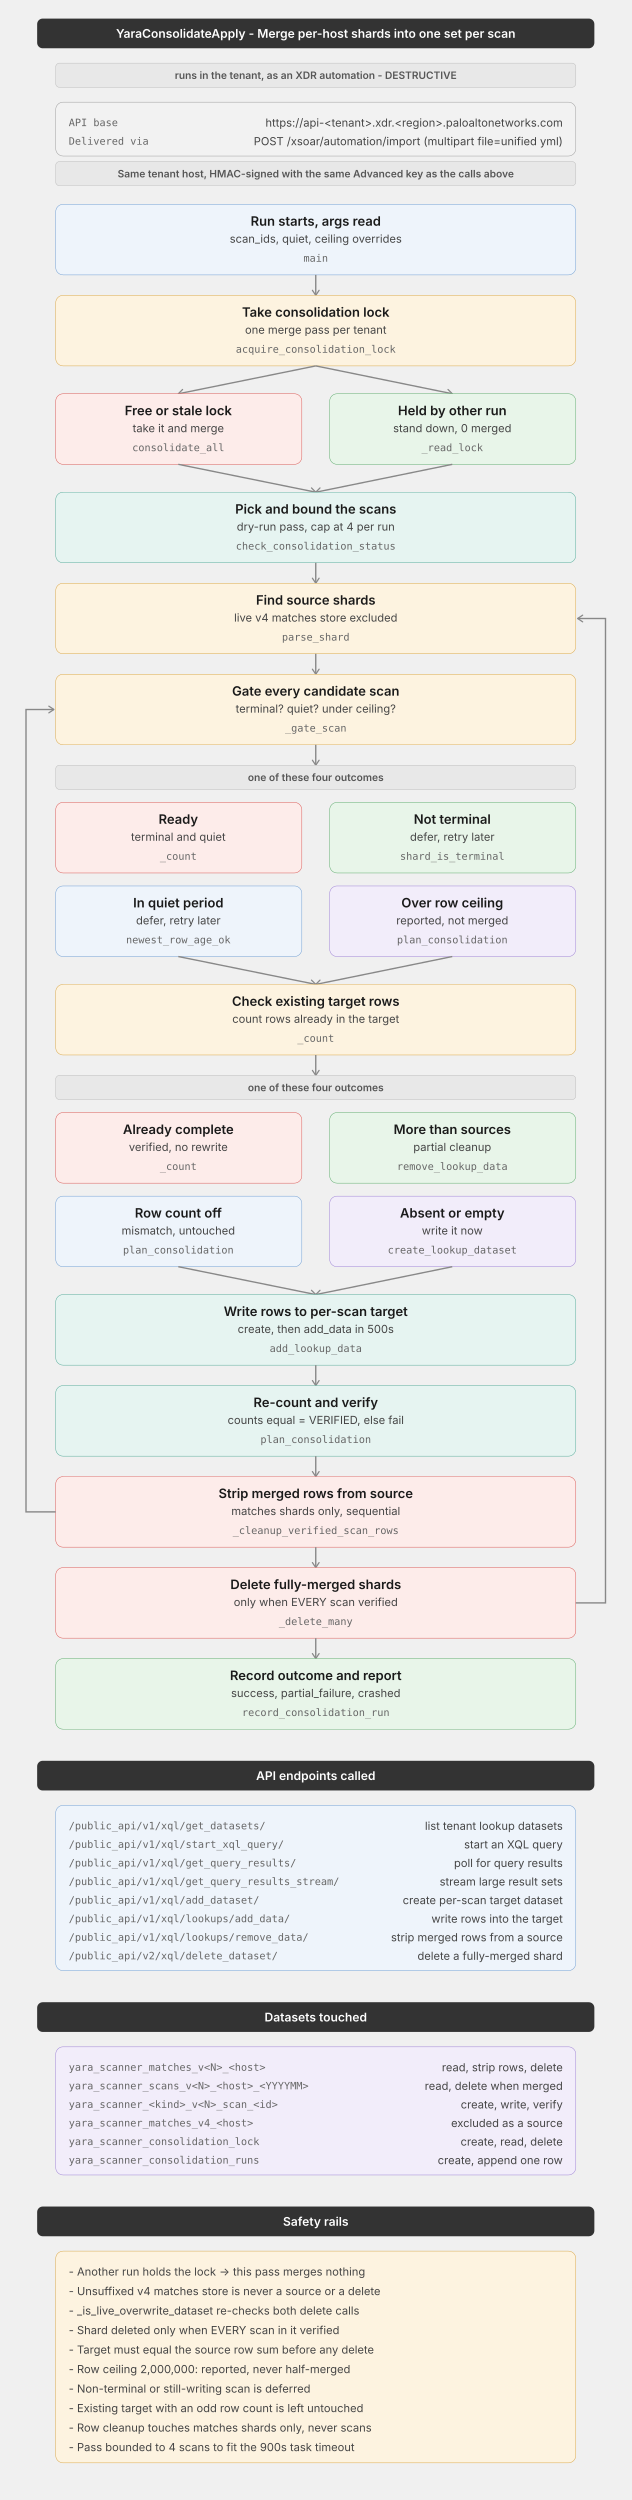
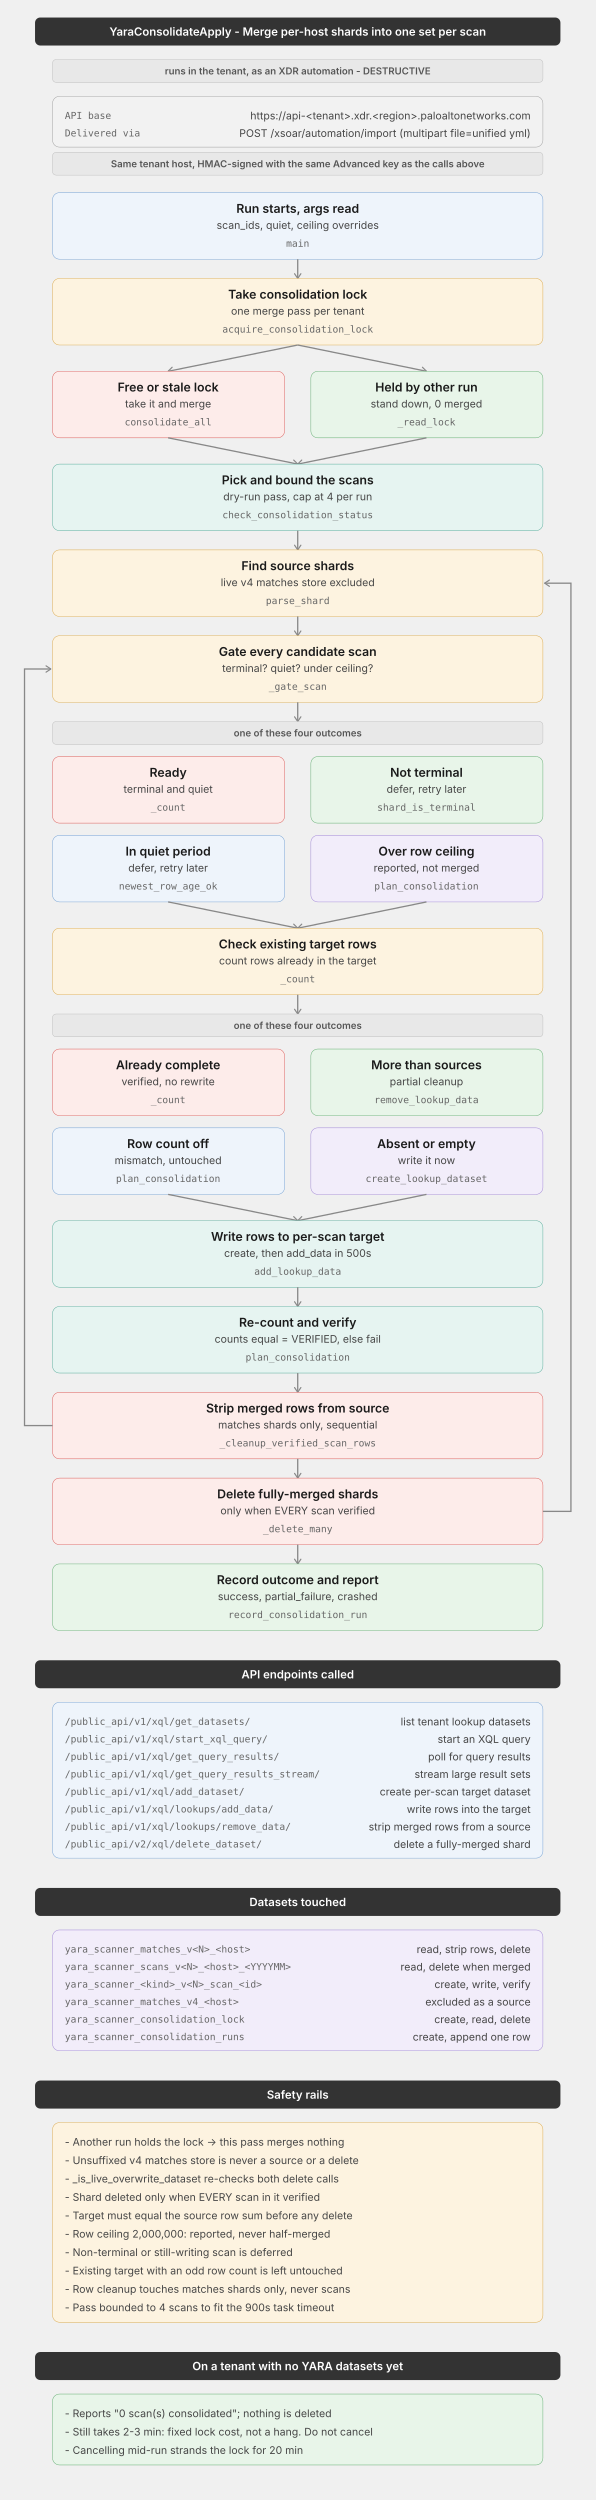
- <svg xmlns="http://www.w3.org/2000/svg" width="680" height="2692" viewBox="0 0 680 2692" role="img">
+ <svg xmlns="http://www.w3.org/2000/svg" width="680" height="2855" viewBox="0 0 680 2855" role="img">
  <defs>
    <marker id="arrow" viewBox="0 0 10 10" refX="8" refY="5" markerWidth="6" markerHeight="6" orient="auto-start-reverse">
      <path d="M2 1L8 5L2 9" fill="none" stroke="#888" stroke-width="1.5" stroke-linecap="round" stroke-linejoin="round" />
    </marker>
  </defs>
  <style>
  text { font-family: -apple-system, BlinkMacSystemFont, "Segoe UI", sans-serif; fill: #1a1a1a; }
  .th { font-size: 14px; font-weight: 600; }
  .ts { font-size: 12px; fill: #444; }
  .fn { font-size: 11px; fill: #666; font-family: ui-monospace, SFMono-Regular, Menlo, monospace; }
  .bandtxt { font-size: 13px; font-weight: 600; fill: #fff; }
  .phase { font-size: 11px; fill: #555; font-weight: 600; }
  .arr { stroke: #888; stroke-width: 1.5; fill: none; }
</style>
  <rect x="40" y="20" width="600" height="32" rx="6" fill="#333" />
  <text class="bandtxt" x="340" y="36" text-anchor="middle" dominant-baseline="central">YaraConsolidateApply  -  Merge per-host shards into one set per scan</text>
  <rect x="60" y="68" width="560" height="26" rx="4" fill="#e8e8e8" stroke="#bbb" stroke-width="0.5" />
  <text class="phase" x="340" y="81" text-anchor="middle" dominant-baseline="central">runs in the tenant, as an XDR automation  -  DESTRUCTIVE</text>
  <rect x="60" y="110" width="560" height="58" rx="8" fill="#f2f2f2" stroke="#999999" stroke-width="0.5" />
  <text class="fn" x="74" y="132" dominant-baseline="central">API base</text>
  <text class="ts" x="606" y="132" text-anchor="end" dominant-baseline="central">https://api-&lt;tenant&gt;.xdr.&lt;region&gt;.paloaltonetworks.com</text>
  <text class="fn" x="74" y="152" dominant-baseline="central">Delivered via</text>
  <text class="ts" x="606" y="152" text-anchor="end" dominant-baseline="central">POST /xsoar/automation/import (multipart file=unified yml)</text>
  <rect x="60" y="174" width="560" height="26" rx="4" fill="#e8e8e8" stroke="#bbb" stroke-width="0.5" />
  <text class="phase" x="340" y="187" text-anchor="middle" dominant-baseline="central">Same tenant host, HMAC-signed with the same Advanced key as the calls above</text>
  <rect x="60" y="220" width="560" height="76" rx="8" fill="#eef4fb" stroke="#6b9bd1" stroke-width="0.5" />
  <text class="th" x="340" y="238" text-anchor="middle" dominant-baseline="central">Run starts, args read</text>
  <text class="ts" x="340" y="257" text-anchor="middle" dominant-baseline="central">scan_ids, quiet, ceiling overrides</text>
  <text class="fn" x="340" y="278" text-anchor="middle" dominant-baseline="central">main</text>
  <line x1="340" y1="296" x2="340" y2="318" class="arr" marker-end="url(#arrow)" />
  <rect x="60" y="318" width="560" height="76" rx="8" fill="#fdf3e0" stroke="#d9a441" stroke-width="0.5" />
  <text class="th" x="340" y="336" text-anchor="middle" dominant-baseline="central">Take consolidation lock</text>
  <text class="ts" x="340" y="355" text-anchor="middle" dominant-baseline="central">one merge pass per tenant</text>
  <text class="fn" x="340" y="376" text-anchor="middle" dominant-baseline="central">acquire_consolidation_lock</text>
  <line x1="340" y1="394" x2="192" y2="424" class="arr" marker-end="url(#arrow)" />
  <line x1="340" y1="394" x2="487" y2="424" class="arr" marker-end="url(#arrow)" />
  <rect x="60" y="424" width="265" height="76" rx="8" fill="#fdecea" stroke="#d9534f" stroke-width="0.5" />
  <text class="th" x="192" y="442" text-anchor="middle" dominant-baseline="central">Free or stale lock</text>
  <text class="ts" x="192" y="461" text-anchor="middle" dominant-baseline="central">take it and merge</text>
  <text class="fn" x="192" y="482" text-anchor="middle" dominant-baseline="central">consolidate_all</text>
  <rect x="355" y="424" width="265" height="76" rx="8" fill="#e8f5e9" stroke="#5aa96a" stroke-width="0.5" />
  <text class="th" x="487" y="442" text-anchor="middle" dominant-baseline="central">Held by other run</text>
  <text class="ts" x="487" y="461" text-anchor="middle" dominant-baseline="central">stand down, 0 merged</text>
  <text class="fn" x="487" y="482" text-anchor="middle" dominant-baseline="central">_read_lock</text>
  <line x1="192" y1="500" x2="340" y2="530" class="arr" marker-end="url(#arrow)" />
  <line x1="487" y1="500" x2="340" y2="530" class="arr" marker-end="url(#arrow)" />
  <rect x="60" y="530" width="560" height="76" rx="8" fill="#e6f4f1" stroke="#4fa896" stroke-width="0.5" />
  <text class="th" x="340" y="548" text-anchor="middle" dominant-baseline="central">Pick and bound the scans</text>
  <text class="ts" x="340" y="567" text-anchor="middle" dominant-baseline="central">dry-run pass, cap at 4 per run</text>
  <text class="fn" x="340" y="588" text-anchor="middle" dominant-baseline="central">check_consolidation_status</text>
  <line x1="340" y1="606" x2="340" y2="628" class="arr" marker-end="url(#arrow)" />
  <rect x="60" y="628" width="560" height="76" rx="8" fill="#fdf3e0" stroke="#d9a441" stroke-width="0.5" />
  <text class="th" x="340" y="646" text-anchor="middle" dominant-baseline="central">Find source shards</text>
  <text class="ts" x="340" y="665" text-anchor="middle" dominant-baseline="central">live v4 matches store excluded</text>
  <text class="fn" x="340" y="686" text-anchor="middle" dominant-baseline="central">parse_shard</text>
  <line x1="340" y1="704" x2="340" y2="726" class="arr" marker-end="url(#arrow)" />
  <rect x="60" y="726" width="560" height="76" rx="8" fill="#fdf3e0" stroke="#d9a441" stroke-width="0.5" />
  <text class="th" x="340" y="744" text-anchor="middle" dominant-baseline="central">Gate every candidate scan</text>
  <text class="ts" x="340" y="763" text-anchor="middle" dominant-baseline="central">terminal? quiet? under ceiling?</text>
  <text class="fn" x="340" y="784" text-anchor="middle" dominant-baseline="central">_gate_scan</text>
  <line x1="340" y1="802" x2="340" y2="824" class="arr" marker-end="url(#arrow)" />
  <rect x="60" y="824" width="560" height="26" rx="4" fill="#e8e8e8" stroke="#bbb" stroke-width="0.5" />
  <text class="phase" x="340" y="837" text-anchor="middle" dominant-baseline="central">one of these four outcomes</text>
  <rect x="60" y="864" width="265" height="76" rx="8" fill="#fdecea" stroke="#d9534f" stroke-width="0.5" />
  <text class="th" x="192" y="882" text-anchor="middle" dominant-baseline="central">Ready</text>
  <text class="ts" x="192" y="901" text-anchor="middle" dominant-baseline="central">terminal and quiet</text>
  <text class="fn" x="192" y="922" text-anchor="middle" dominant-baseline="central">_count</text>
  <rect x="355" y="864" width="265" height="76" rx="8" fill="#e8f5e9" stroke="#5aa96a" stroke-width="0.5" />
  <text class="th" x="487" y="882" text-anchor="middle" dominant-baseline="central">Not terminal</text>
  <text class="ts" x="487" y="901" text-anchor="middle" dominant-baseline="central">defer, retry later</text>
  <text class="fn" x="487" y="922" text-anchor="middle" dominant-baseline="central">shard_is_terminal</text>
  <rect x="60" y="954" width="265" height="76" rx="8" fill="#eef4fb" stroke="#6b9bd1" stroke-width="0.5" />
  <text class="th" x="192" y="972" text-anchor="middle" dominant-baseline="central">In quiet period</text>
  <text class="ts" x="192" y="991" text-anchor="middle" dominant-baseline="central">defer, retry later</text>
  <text class="fn" x="192" y="1012" text-anchor="middle" dominant-baseline="central">newest_row_age_ok</text>
  <rect x="355" y="954" width="265" height="76" rx="8" fill="#f2edfa" stroke="#9b7fd4" stroke-width="0.5" />
  <text class="th" x="487" y="972" text-anchor="middle" dominant-baseline="central">Over row ceiling</text>
  <text class="ts" x="487" y="991" text-anchor="middle" dominant-baseline="central">reported, not merged</text>
  <text class="fn" x="487" y="1012" text-anchor="middle" dominant-baseline="central">plan_consolidation</text>
  <line x1="192" y1="1030" x2="340" y2="1060" class="arr" marker-end="url(#arrow)" />
  <line x1="487" y1="1030" x2="340" y2="1060" class="arr" marker-end="url(#arrow)" />
  <rect x="60" y="1060" width="560" height="76" rx="8" fill="#fdf3e0" stroke="#d9a441" stroke-width="0.5" />
  <text class="th" x="340" y="1078" text-anchor="middle" dominant-baseline="central">Check existing target rows</text>
  <text class="ts" x="340" y="1097" text-anchor="middle" dominant-baseline="central">count rows already in the target</text>
  <text class="fn" x="340" y="1118" text-anchor="middle" dominant-baseline="central">_count</text>
  <line x1="340" y1="1136" x2="340" y2="1158" class="arr" marker-end="url(#arrow)" />
  <rect x="60" y="1158" width="560" height="26" rx="4" fill="#e8e8e8" stroke="#bbb" stroke-width="0.5" />
  <text class="phase" x="340" y="1171" text-anchor="middle" dominant-baseline="central">one of these four outcomes</text>
  <rect x="60" y="1198" width="265" height="76" rx="8" fill="#fdecea" stroke="#d9534f" stroke-width="0.5" />
  <text class="th" x="192" y="1216" text-anchor="middle" dominant-baseline="central">Already complete</text>
  <text class="ts" x="192" y="1235" text-anchor="middle" dominant-baseline="central">verified, no rewrite</text>
  <text class="fn" x="192" y="1256" text-anchor="middle" dominant-baseline="central">_count</text>
  <rect x="355" y="1198" width="265" height="76" rx="8" fill="#e8f5e9" stroke="#5aa96a" stroke-width="0.5" />
  <text class="th" x="487" y="1216" text-anchor="middle" dominant-baseline="central">More than sources</text>
  <text class="ts" x="487" y="1235" text-anchor="middle" dominant-baseline="central">partial cleanup</text>
  <text class="fn" x="487" y="1256" text-anchor="middle" dominant-baseline="central">remove_lookup_data</text>
  <rect x="60" y="1288" width="265" height="76" rx="8" fill="#eef4fb" stroke="#6b9bd1" stroke-width="0.5" />
  <text class="th" x="192" y="1306" text-anchor="middle" dominant-baseline="central">Row count off</text>
  <text class="ts" x="192" y="1325" text-anchor="middle" dominant-baseline="central">mismatch, untouched</text>
  <text class="fn" x="192" y="1346" text-anchor="middle" dominant-baseline="central">plan_consolidation</text>
  <rect x="355" y="1288" width="265" height="76" rx="8" fill="#f2edfa" stroke="#9b7fd4" stroke-width="0.5" />
  <text class="th" x="487" y="1306" text-anchor="middle" dominant-baseline="central">Absent or empty</text>
  <text class="ts" x="487" y="1325" text-anchor="middle" dominant-baseline="central">write it now</text>
  <text class="fn" x="487" y="1346" text-anchor="middle" dominant-baseline="central">create_lookup_dataset</text>
  <line x1="192" y1="1364" x2="340" y2="1394" class="arr" marker-end="url(#arrow)" />
  <line x1="487" y1="1364" x2="340" y2="1394" class="arr" marker-end="url(#arrow)" />
  <rect x="60" y="1394" width="560" height="76" rx="8" fill="#e6f4f1" stroke="#4fa896" stroke-width="0.5" />
  <text class="th" x="340" y="1412" text-anchor="middle" dominant-baseline="central">Write rows to per-scan target</text>
  <text class="ts" x="340" y="1431" text-anchor="middle" dominant-baseline="central">create, then add_data in 500s</text>
  <text class="fn" x="340" y="1452" text-anchor="middle" dominant-baseline="central">add_lookup_data</text>
  <line x1="340" y1="1470" x2="340" y2="1492" class="arr" marker-end="url(#arrow)" />
  <rect x="60" y="1492" width="560" height="76" rx="8" fill="#e6f4f1" stroke="#4fa896" stroke-width="0.5" />
  <text class="th" x="340" y="1510" text-anchor="middle" dominant-baseline="central">Re-count and verify</text>
  <text class="ts" x="340" y="1529" text-anchor="middle" dominant-baseline="central">counts equal = VERIFIED, else fail</text>
  <text class="fn" x="340" y="1550" text-anchor="middle" dominant-baseline="central">plan_consolidation</text>
  <line x1="340" y1="1568" x2="340" y2="1590" class="arr" marker-end="url(#arrow)" />
  <rect x="60" y="1590" width="560" height="76" rx="8" fill="#fdecea" stroke="#d9534f" stroke-width="0.5" />
  <text class="th" x="340" y="1608" text-anchor="middle" dominant-baseline="central">Strip merged rows from source</text>
  <text class="ts" x="340" y="1627" text-anchor="middle" dominant-baseline="central">matches shards only, sequential</text>
  <text class="fn" x="340" y="1648" text-anchor="middle" dominant-baseline="central">_cleanup_verified_scan_rows</text>
  <line x1="340" y1="1666" x2="340" y2="1688" class="arr" marker-end="url(#arrow)" />
  <rect x="60" y="1688" width="560" height="76" rx="8" fill="#fdecea" stroke="#d9534f" stroke-width="0.5" />
  <text class="th" x="340" y="1706" text-anchor="middle" dominant-baseline="central">Delete fully-merged shards</text>
  <text class="ts" x="340" y="1725" text-anchor="middle" dominant-baseline="central">only when EVERY scan verified</text>
  <text class="fn" x="340" y="1746" text-anchor="middle" dominant-baseline="central">_delete_many</text>
  <line x1="340" y1="1764" x2="340" y2="1786" class="arr" marker-end="url(#arrow)" />
  <rect x="60" y="1786" width="560" height="76" rx="8" fill="#e8f5e9" stroke="#5aa96a" stroke-width="0.5" />
  <text class="th" x="340" y="1804" text-anchor="middle" dominant-baseline="central">Record outcome and report</text>
  <text class="ts" x="340" y="1823" text-anchor="middle" dominant-baseline="central">success, partial_failure, crashed</text>
  <text class="fn" x="340" y="1844" text-anchor="middle" dominant-baseline="central">record_consolidation_run</text>
  <path d="M 60 1628 L 28 1628 L 28 764 L 58 764" class="arr" fill="none" marker-end="url(#arrow)" />
  <path d="M 620 1726 L 652 1726 L 652 666 L 622 666" class="arr" fill="none" marker-end="url(#arrow)" />
  <rect x="40" y="1896" width="600" height="32" rx="6" fill="#333" />
  <text class="bandtxt" x="340" y="1912" text-anchor="middle" dominant-baseline="central">API endpoints called</text>
  <rect x="60" y="1944" width="560" height="178" rx="8" fill="#eef4fb" stroke="#6b9bd1" stroke-width="0.5" />
  <text class="fn" x="74" y="1966" dominant-baseline="central">/public_api/v1/xql/get_datasets/</text>
  <text class="ts" x="606" y="1966" text-anchor="end" dominant-baseline="central">list tenant lookup datasets</text>
  <text class="fn" x="74" y="1986" dominant-baseline="central">/public_api/v1/xql/start_xql_query/</text>
  <text class="ts" x="606" y="1986" text-anchor="end" dominant-baseline="central">start an XQL query</text>
  <text class="fn" x="74" y="2006" dominant-baseline="central">/public_api/v1/xql/get_query_results/</text>
  <text class="ts" x="606" y="2006" text-anchor="end" dominant-baseline="central">poll for query results</text>
  <text class="fn" x="74" y="2026" dominant-baseline="central">/public_api/v1/xql/get_query_results_stream/</text>
  <text class="ts" x="606" y="2026" text-anchor="end" dominant-baseline="central">stream large result sets</text>
  <text class="fn" x="74" y="2046" dominant-baseline="central">/public_api/v1/xql/add_dataset/</text>
  <text class="ts" x="606" y="2046" text-anchor="end" dominant-baseline="central">create per-scan target dataset</text>
  <text class="fn" x="74" y="2066" dominant-baseline="central">/public_api/v1/xql/lookups/add_data/</text>
  <text class="ts" x="606" y="2066" text-anchor="end" dominant-baseline="central">write rows into the target</text>
  <text class="fn" x="74" y="2086" dominant-baseline="central">/public_api/v1/xql/lookups/remove_data/</text>
  <text class="ts" x="606" y="2086" text-anchor="end" dominant-baseline="central">strip merged rows from a source</text>
  <text class="fn" x="74" y="2106" dominant-baseline="central">/public_api/v2/xql/delete_dataset/</text>
  <text class="ts" x="606" y="2106" text-anchor="end" dominant-baseline="central">delete a fully-merged shard</text>
  <rect x="40" y="2156" width="600" height="32" rx="6" fill="#333" />
  <text class="bandtxt" x="340" y="2172" text-anchor="middle" dominant-baseline="central">Datasets touched</text>
  <rect x="60" y="2204" width="560" height="138" rx="8" fill="#f2edfa" stroke="#9b7fd4" stroke-width="0.5" />
  <text class="fn" x="74" y="2226" dominant-baseline="central">yara_scanner_matches_v&lt;N&gt;_&lt;host&gt;</text>
  <text class="ts" x="606" y="2226" text-anchor="end" dominant-baseline="central">read, strip rows, delete</text>
  <text class="fn" x="74" y="2246" dominant-baseline="central">yara_scanner_scans_v&lt;N&gt;_&lt;host&gt;_&lt;YYYYMM&gt;</text>
  <text class="ts" x="606" y="2246" text-anchor="end" dominant-baseline="central">read, delete when merged</text>
  <text class="fn" x="74" y="2266" dominant-baseline="central">yara_scanner_&lt;kind&gt;_v&lt;N&gt;_scan_&lt;id&gt;</text>
  <text class="ts" x="606" y="2266" text-anchor="end" dominant-baseline="central">create, write, verify</text>
  <text class="fn" x="74" y="2286" dominant-baseline="central">yara_scanner_matches_v4_&lt;host&gt;</text>
  <text class="ts" x="606" y="2286" text-anchor="end" dominant-baseline="central">excluded as a source</text>
  <text class="fn" x="74" y="2306" dominant-baseline="central">yara_scanner_consolidation_lock</text>
  <text class="ts" x="606" y="2306" text-anchor="end" dominant-baseline="central">create, read, delete</text>
  <text class="fn" x="74" y="2326" dominant-baseline="central">yara_scanner_consolidation_runs</text>
  <text class="ts" x="606" y="2326" text-anchor="end" dominant-baseline="central">create, append one row</text>
  <rect x="40" y="2376" width="600" height="32" rx="6" fill="#333" />
  <text class="bandtxt" x="340" y="2392" text-anchor="middle" dominant-baseline="central">Safety rails</text>
  <rect x="60" y="2424" width="560" height="228" rx="8" fill="#fdf3e0" stroke="#d9a441" stroke-width="0.5" />
  <text class="ts" x="74" y="2446" dominant-baseline="central">- Another run holds the lock -&gt; this pass merges nothing</text>
  <text class="ts" x="74" y="2467" dominant-baseline="central">- Unsuffixed v4 matches store is never a source or a delete</text>
  <text class="ts" x="74" y="2488" dominant-baseline="central">- _is_live_overwrite_dataset re-checks both delete calls</text>
  <text class="ts" x="74" y="2509" dominant-baseline="central">- Shard deleted only when EVERY scan in it verified</text>
  <text class="ts" x="74" y="2530" dominant-baseline="central">- Target must equal the source row sum before any delete</text>
  <text class="ts" x="74" y="2551" dominant-baseline="central">- Row ceiling 2,000,000: reported, never half-merged</text>
  <text class="ts" x="74" y="2572" dominant-baseline="central">- Non-terminal or still-writing scan is deferred</text>
  <text class="ts" x="74" y="2593" dominant-baseline="central">- Existing target with an odd row count is left untouched</text>
  <text class="ts" x="74" y="2614" dominant-baseline="central">- Row cleanup touches matches shards only, never scans</text>
  <text class="ts" x="74" y="2635" dominant-baseline="central">- Pass bounded to 4 scans to fit the 900s task timeout</text>
+   <rect x="40" y="2686" width="600" height="32" rx="6" fill="#333" />
+   <text class="bandtxt" x="340" y="2702" text-anchor="middle" dominant-baseline="central">On a tenant with no YARA datasets yet</text>
+   <rect x="60" y="2734" width="560" height="81" rx="8" fill="#e8f5e9" stroke="#5aa96a" stroke-width="0.5" />
+   <text class="ts" x="74" y="2756" dominant-baseline="central">- Reports "0 scan(s) consolidated"; nothing is deleted</text>
+   <text class="ts" x="74" y="2777" dominant-baseline="central">- Still takes 2-3 min: fixed lock cost, not a hang. Do not cancel</text>
+   <text class="ts" x="74" y="2798" dominant-baseline="central">- Cancelling mid-run strands the lock for 20 min</text>
</svg>
